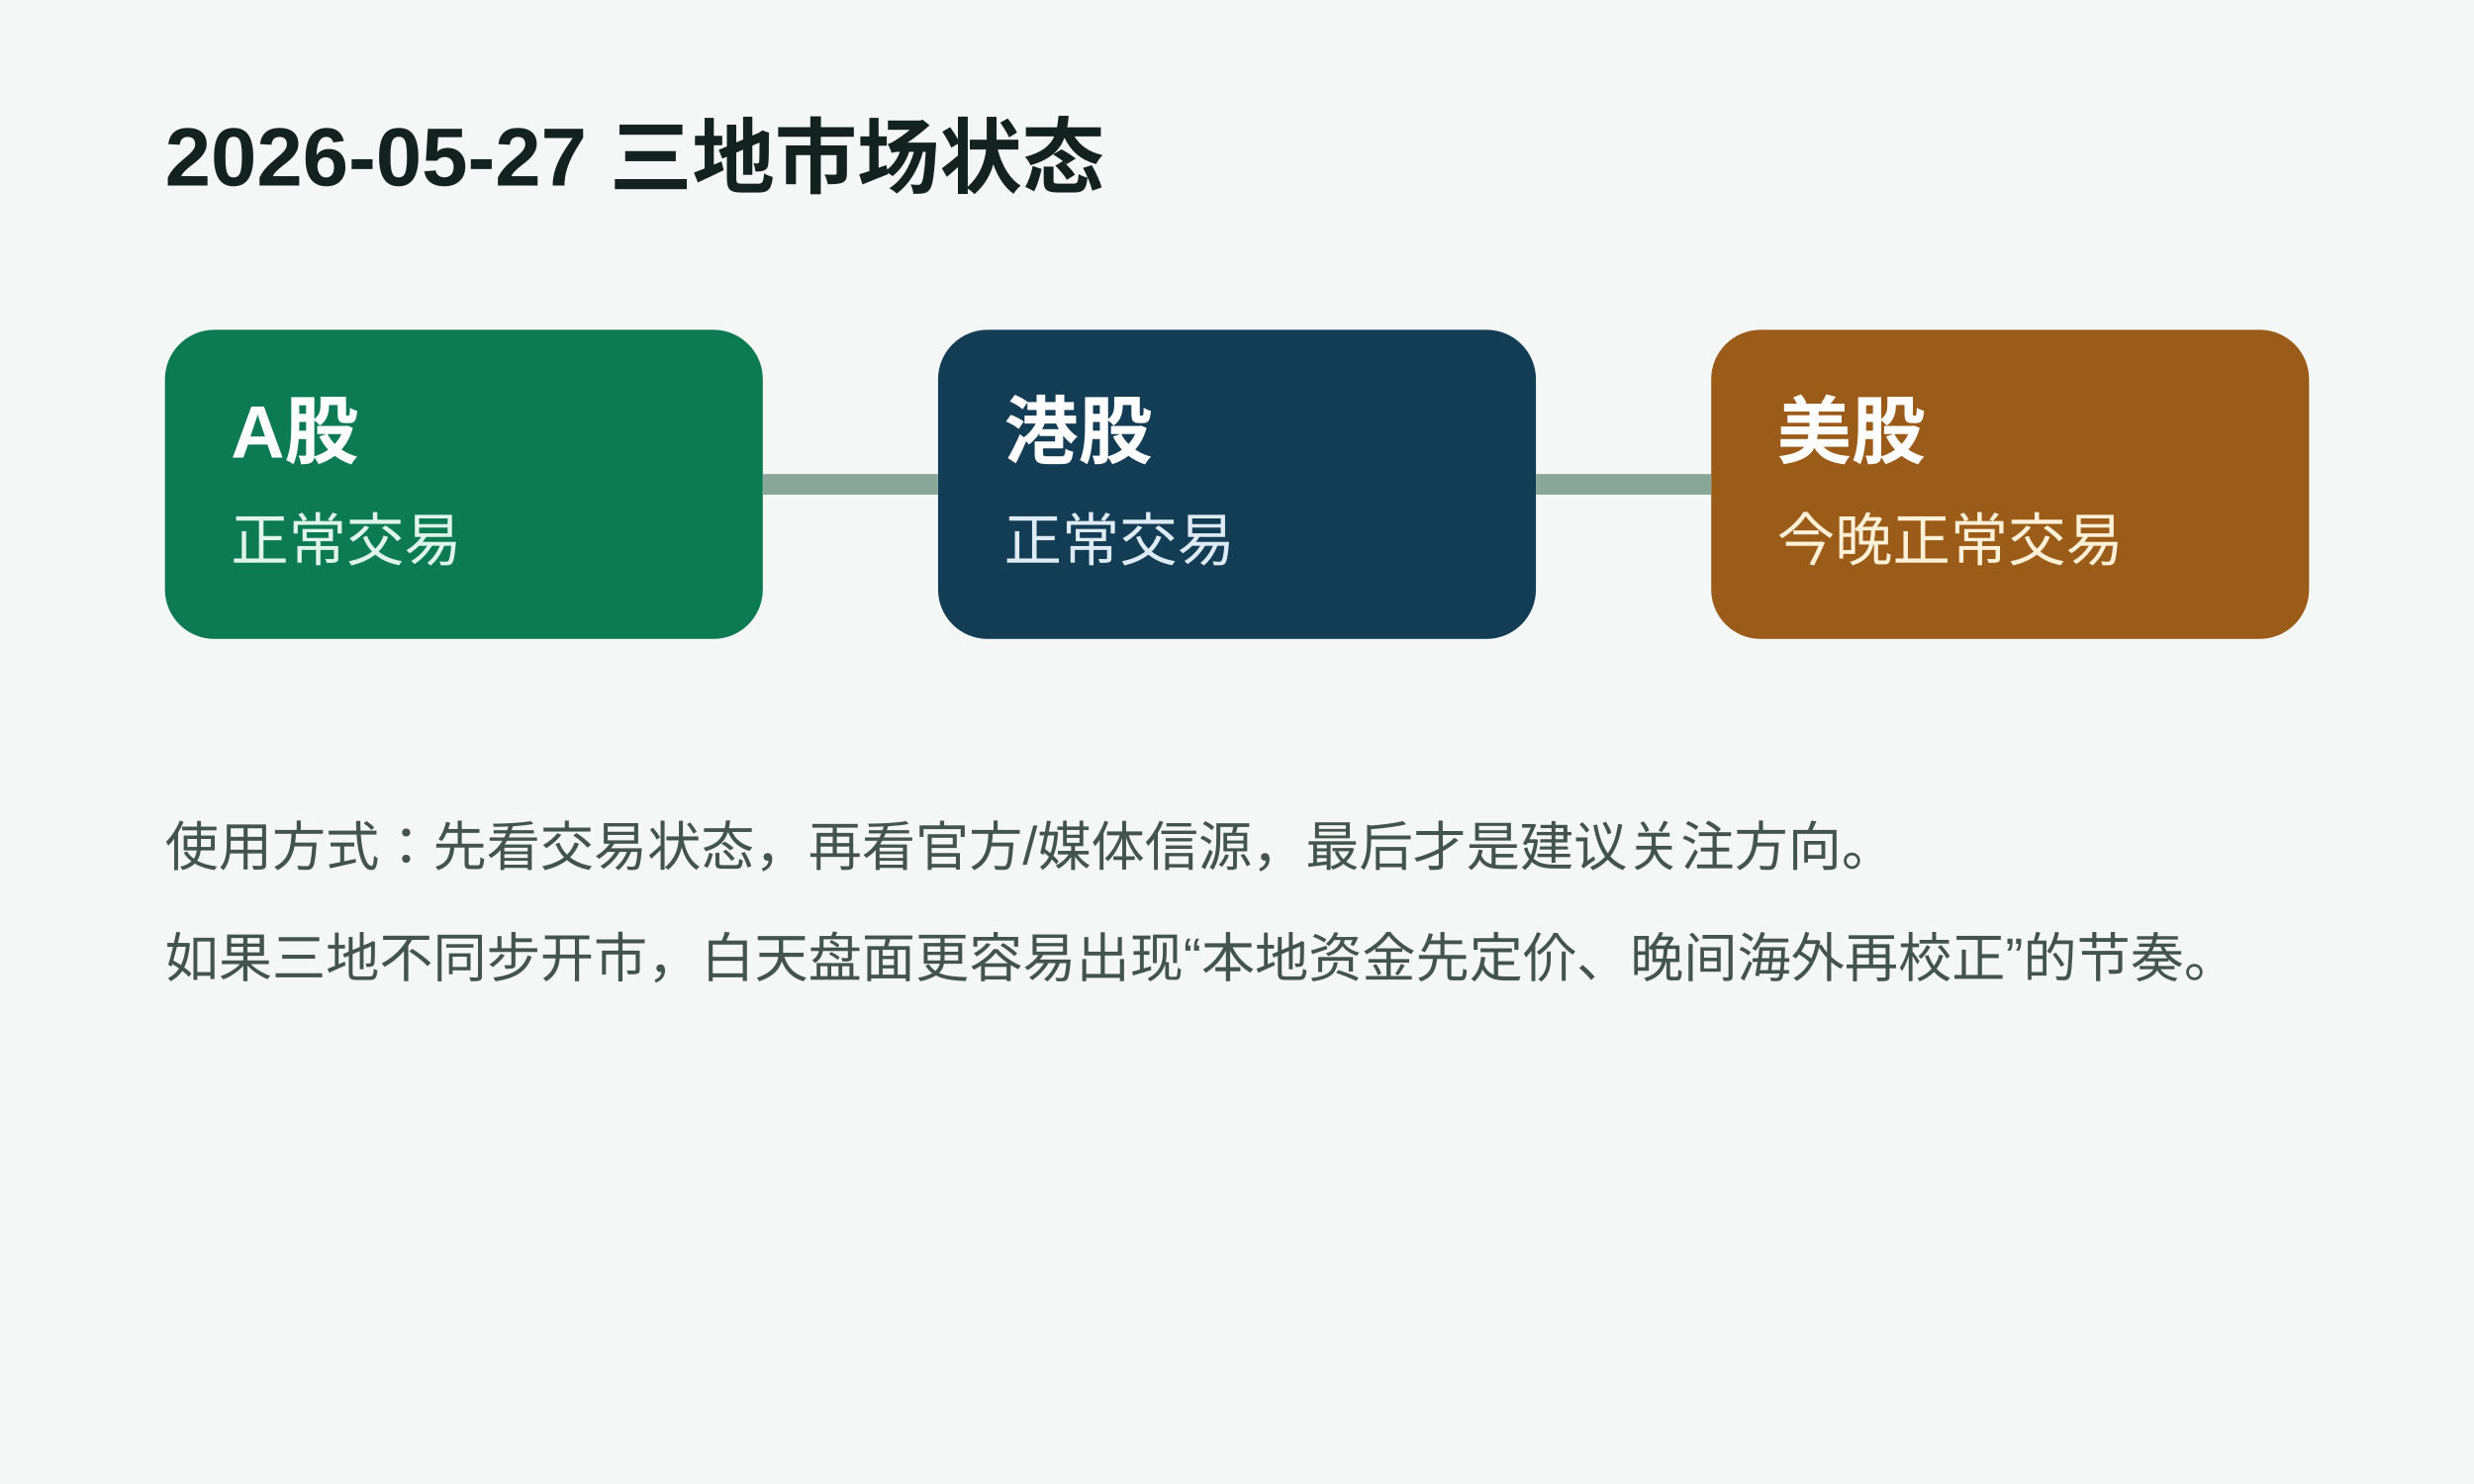
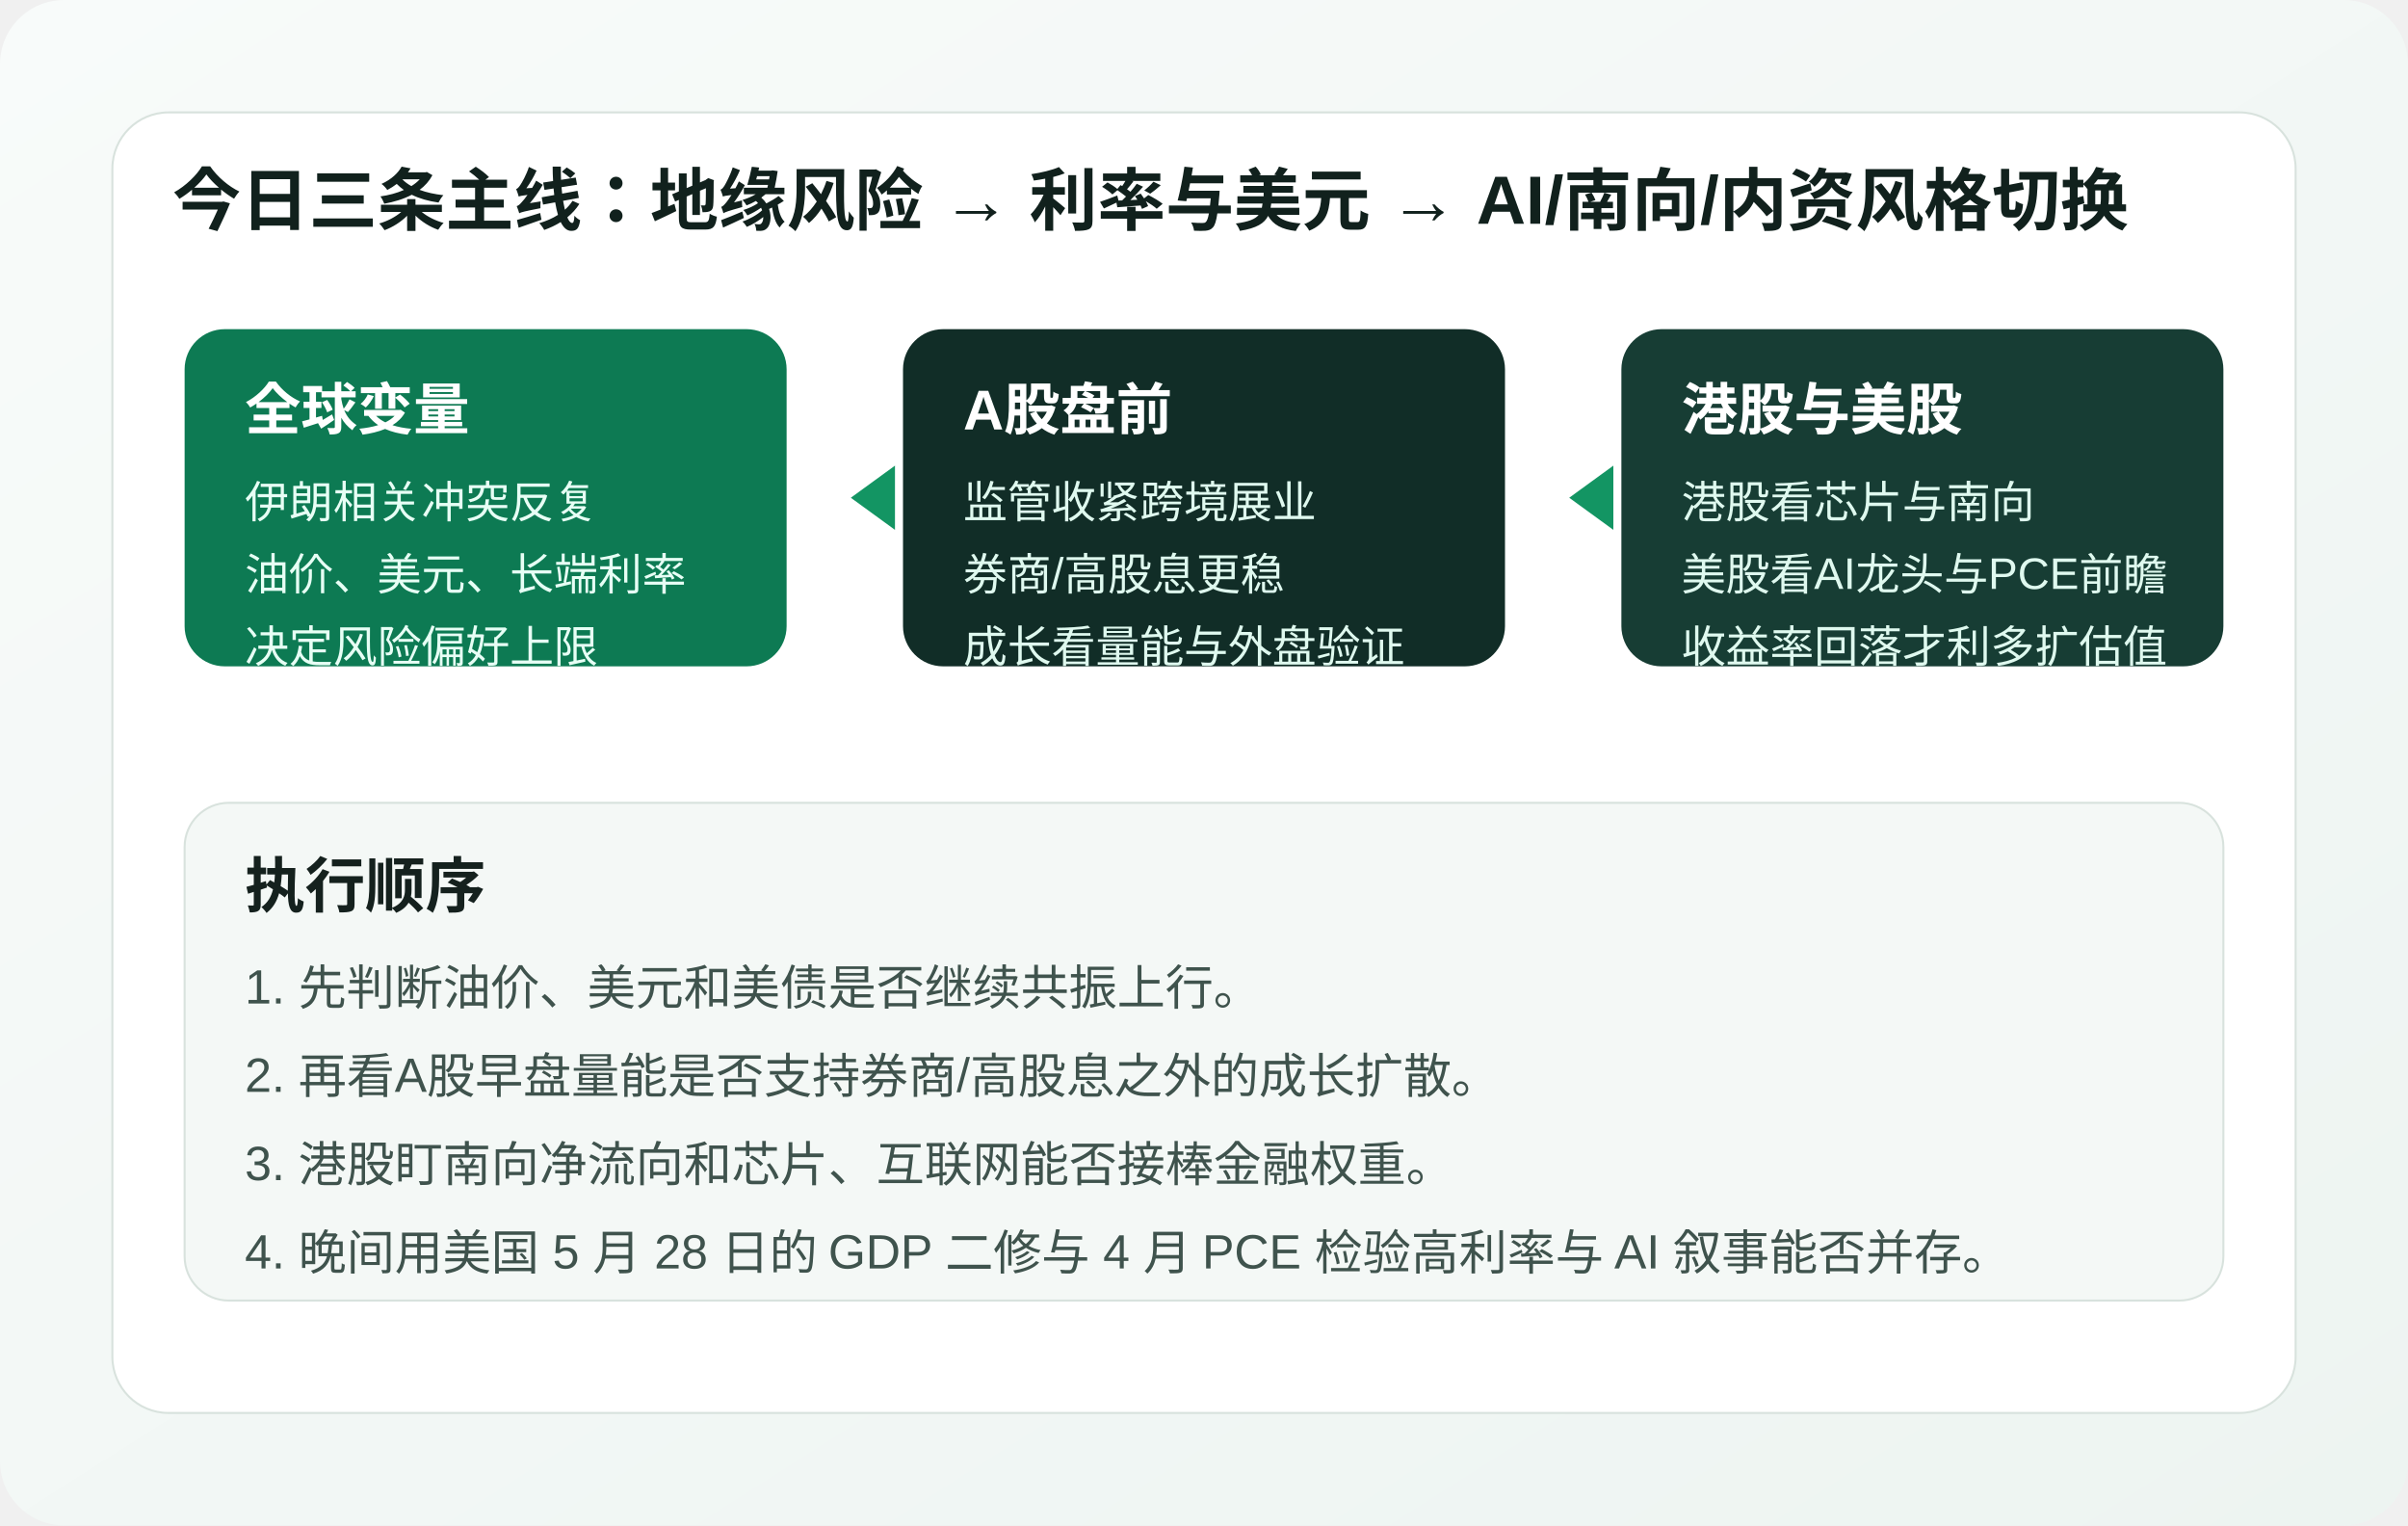
- <svg xmlns="http://www.w3.org/2000/svg" viewBox="0 0 1200 720" role="img" aria-label="三地市场状态图">
-   <rect width="1200" height="720" fill="#f4f7f5" />
-   <g font-family="Arial, PingFang SC, Microsoft YaHei">
-     <text x="80" y="90" font-size="40" fill="#13221f" font-weight="700">2026-05-27 三地市场状态</text>
-     <rect x="80" y="160" width="290" height="150" rx="24" fill="#0c7a53" />
-     <rect x="455" y="160" width="290" height="150" rx="24" fill="#133c55" />
-     <rect x="830" y="160" width="290" height="150" rx="24" fill="#9a5c18" />
-     <text x="112" y="222" font-size="36" fill="#ffffff" font-weight="700">A股</text>
-     <text x="112" y="272" font-size="28" fill="#dff4eb">正常交易</text>
-     <text x="487" y="222" font-size="36" fill="#ffffff" font-weight="700">港股</text>
-     <text x="487" y="272" font-size="28" fill="#dfebf4">正常交易</text>
-     <text x="862" y="222" font-size="36" fill="#ffffff" font-weight="700">美股</text>
-     <text x="862" y="272" font-size="28" fill="#fff0d7">今晚正常交易</text>
-     <path d="M370 235 H455" stroke="#8aa89a" stroke-width="10" />
-     <path d="M745 235 H830" stroke="#8aa89a" stroke-width="10" />
-     <text x="80" y="420" font-size="26" fill="#42544d">使用方式：先看交易状态，再看官方/媒体信源，最后才是建议关注方向。</text>
-     <text x="80" y="474" font-size="26" fill="#42544d">如果三地不同步开市，白天盘面更容易出现“本地资金先定价、晚间海外再校正”的节奏。</text>
+ <svg xmlns="http://www.w3.org/2000/svg" width="1200" height="760" viewBox="0 0 1200 760" fill="none">
+   <defs>
+     <linearGradient id="bg" x1="0" y1="0" x2="1" y2="1">
+       <stop offset="0%" stop-color="#f8fbfa" />
+       <stop offset="100%" stop-color="#edf4f1" />
+     </linearGradient>
+     <linearGradient id="arrow" x1="0" y1="0" x2="1" y2="0">
+       <stop offset="0%" stop-color="#0d7a53" />
+       <stop offset="100%" stop-color="#1aa26f" />
+     </linearGradient>
+   </defs>
+   <rect width="1200" height="760" rx="32" fill="url(#bg)" />
+   <rect x="56" y="56" width="1088" height="648" rx="28" fill="#ffffff" stroke="#d8e2dd" />
+   <text x="86" y="112" fill="#11211d" font-size="34" font-weight="700" font-family="Arial, PingFang SC, Microsoft YaHei">今日三条主线：地缘风险 → 利率与美元 → AI/南向/内资风格切换</text>
+   <g>
+     <rect x="92" y="164" width="300" height="168" rx="20" fill="#0d7a53" />
+     <text x="122" y="214" fill="#ffffff" font-size="28" font-weight="700" font-family="Arial, PingFang SC, Microsoft YaHei">全球变量</text>
+     <text x="122" y="258" fill="#e7fff5" font-size="22" font-family="Arial, PingFang SC, Microsoft YaHei">伊朗相关冲突反复</text>
+     <text x="122" y="294" fill="#e7fff5" font-size="22" font-family="Arial, PingFang SC, Microsoft YaHei">油价、美元、长端利率</text>
+     <text x="122" y="330" fill="#e7fff5" font-size="22" font-family="Arial, PingFang SC, Microsoft YaHei">决定风险偏好上限</text>
+   </g>
+   <g>
+     <rect x="450" y="164" width="300" height="168" rx="20" fill="#112d27" />
+     <text x="480" y="214" fill="#ffffff" font-size="28" font-weight="700" font-family="Arial, PingFang SC, Microsoft YaHei">A股盘前</text>
+     <text x="480" y="258" fill="#dff9ef" font-size="22" font-family="Arial, PingFang SC, Microsoft YaHei">监管收紧跨境展业</text>
+     <text x="480" y="294" fill="#dff9ef" font-size="22" font-family="Arial, PingFang SC, Microsoft YaHei">券商/高股息更稳</text>
+     <text x="480" y="330" fill="#dff9ef" font-size="22" font-family="Arial, PingFang SC, Microsoft YaHei">成长看量能与外盘验证</text>
+   </g>
+   <g>
+     <rect x="808" y="164" width="300" height="168" rx="20" fill="#173d34" />
+     <text x="838" y="214" fill="#ffffff" font-size="28" font-weight="700" font-family="Arial, PingFang SC, Microsoft YaHei">港股与美股</text>
+     <text x="838" y="258" fill="#dff9ef" font-size="22" font-family="Arial, PingFang SC, Microsoft YaHei">港股看芯片与南向</text>
+     <text x="838" y="294" fill="#dff9ef" font-size="22" font-family="Arial, PingFang SC, Microsoft YaHei">美股看AI龙头与PCE前瞻</text>
+     <text x="838" y="330" fill="#dff9ef" font-size="22" font-family="Arial, PingFang SC, Microsoft YaHei">收益率回落才利多扩估值</text>
+   </g>
+   <path d="M392 248H446" stroke="url(#arrow)" stroke-width="8" stroke-linecap="round" />
+   <path d="M750 248H804" stroke="url(#arrow)" stroke-width="8" stroke-linecap="round" />
+   <path d="M424 248L446 232V264L424 248Z" fill="#139563" />
+   <path d="M782 248L804 232V264L782 248Z" fill="#139563" />
+   <g>
+     <rect x="92" y="400" width="1016" height="248" rx="22" fill="#f4f8f6" stroke="#d8e2dd" />
+     <text x="122" y="452" fill="#15211e" font-size="30" font-weight="700" font-family="Arial, PingFang SC, Microsoft YaHei">执行顺序</text>
+     <text x="122" y="500" fill="#3f534d" font-size="24" font-family="Arial, PingFang SC, Microsoft YaHei">1. 先判断油价、美元和美债是否继续共振上行。</text>
+     <text x="122" y="544" fill="#3f534d" font-size="24" font-family="Arial, PingFang SC, Microsoft YaHei">2. 再看A股早盘量能是否支持券商/高股息之外的成长扩散。</text>
+     <text x="122" y="588" fill="#3f534d" font-size="24" font-family="Arial, PingFang SC, Microsoft YaHei">3. 港股盯南向净流向和芯片、互联网能否接棒金融权重。</text>
+     <text x="122" y="632" fill="#3f534d" font-size="24" font-family="Arial, PingFang SC, Microsoft YaHei">4. 晚间用美国 5 月 28 日的 GDP 二修与 4 月 PCE 检验高利率与 AI 叙事能否并存。</text>
  </g>
</svg>
